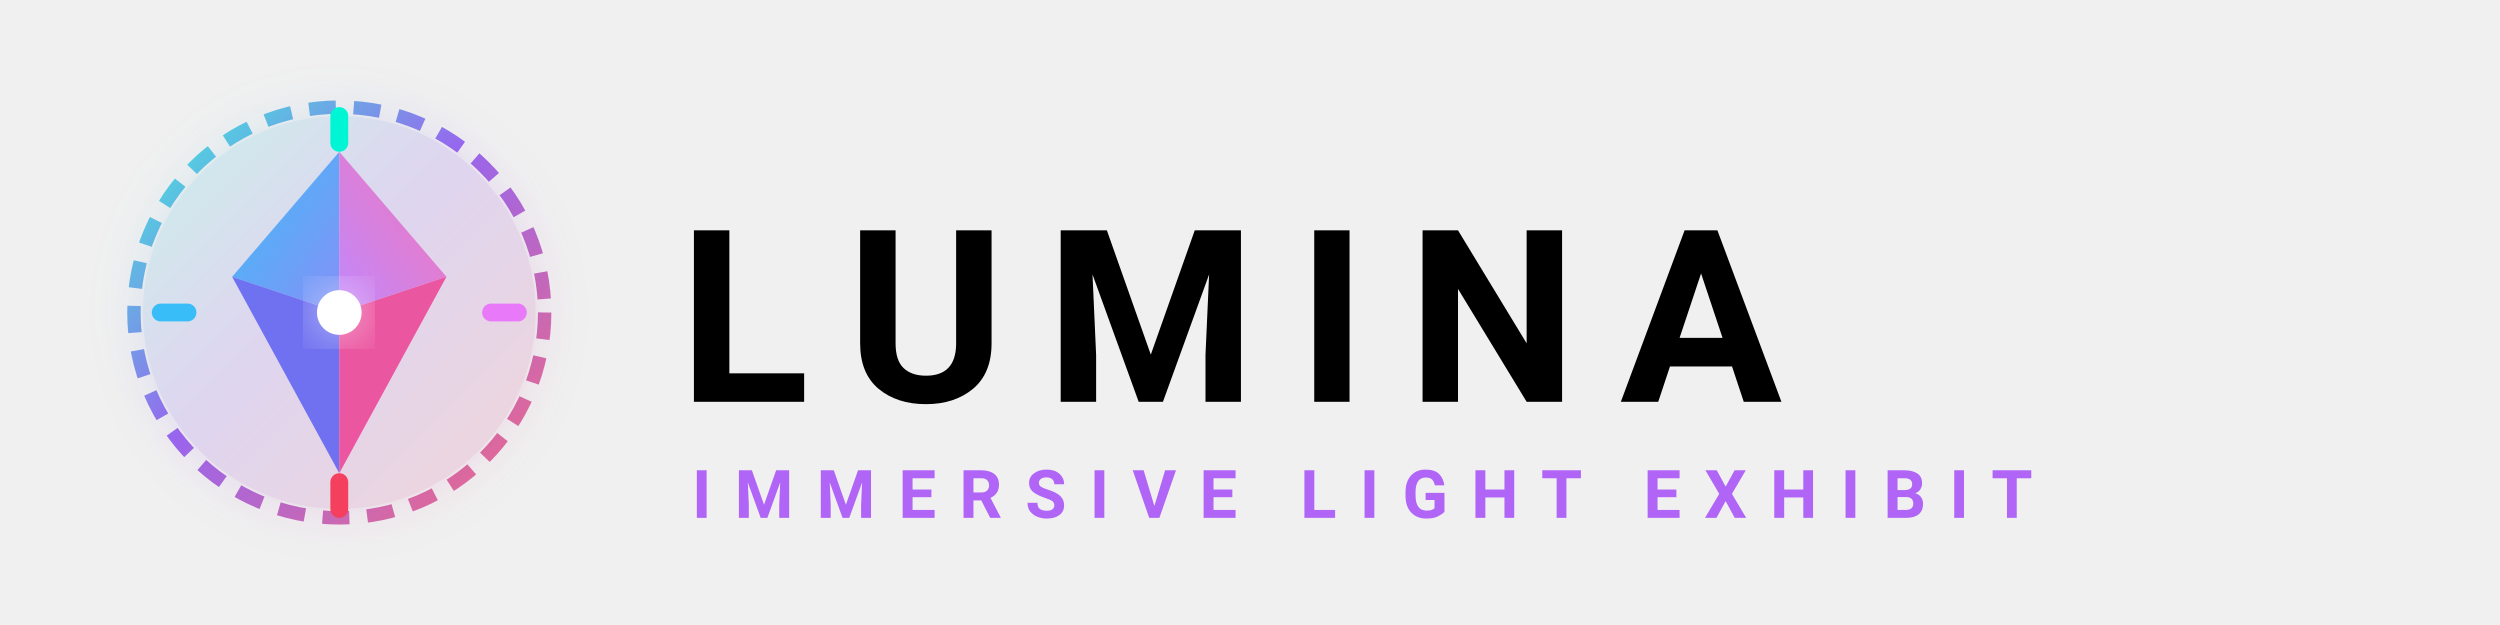
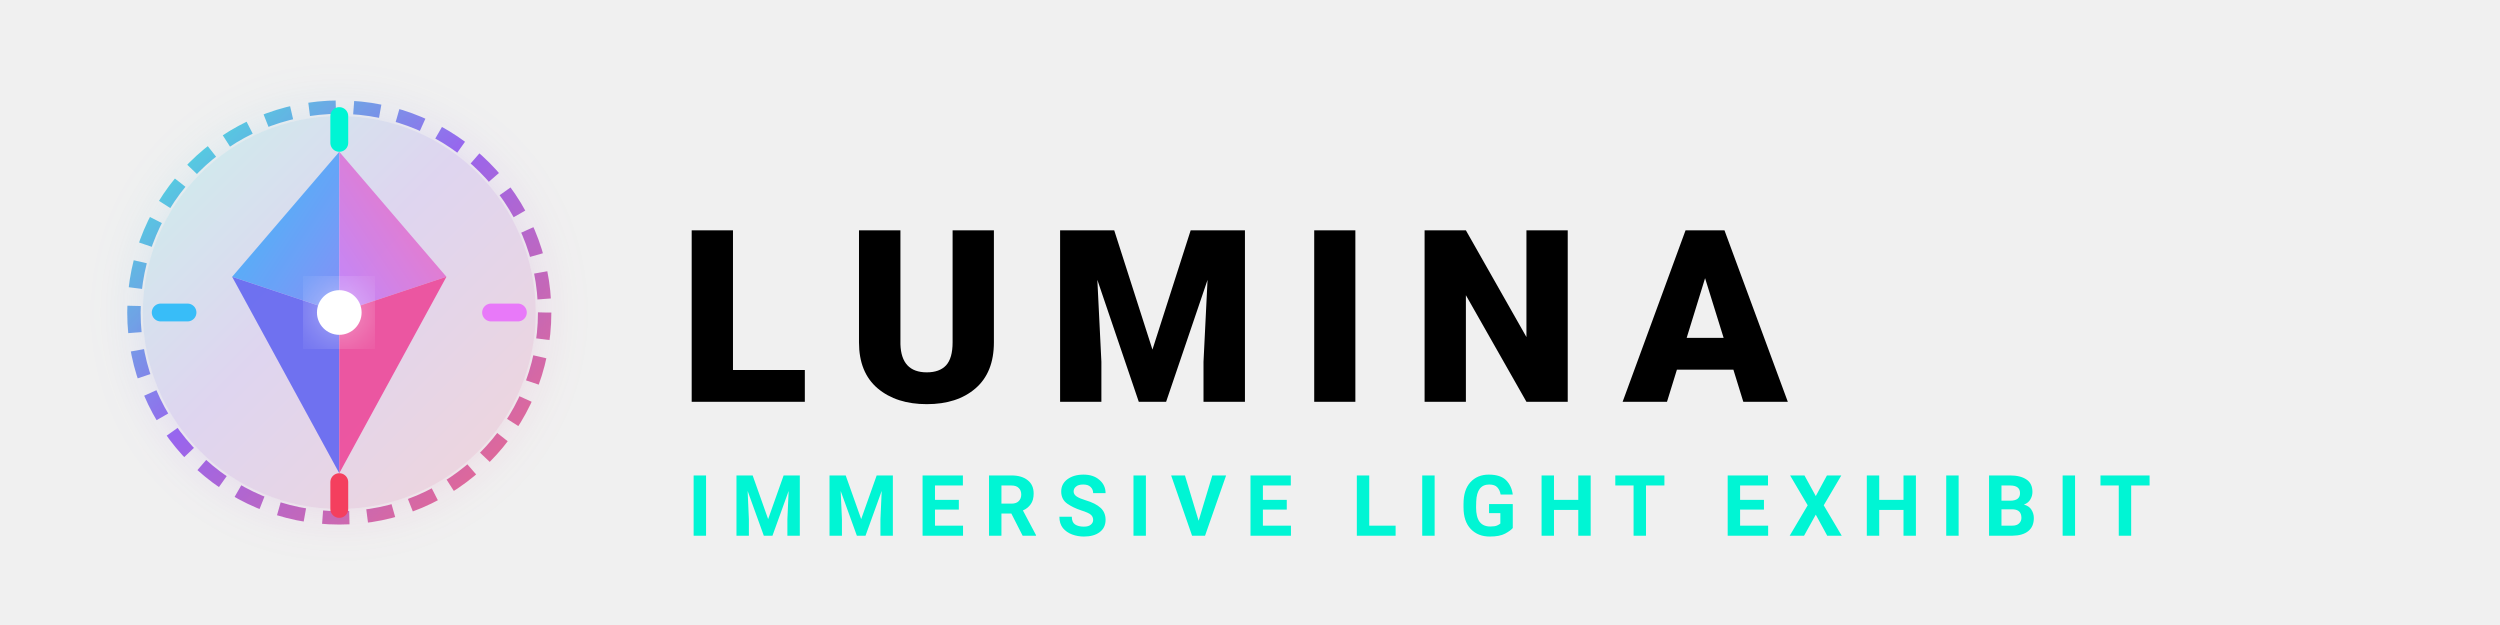
<svg xmlns="http://www.w3.org/2000/svg" viewBox="0 0 280 70" width="280" height="70">
  <defs>
    <linearGradient id="prismGrad" x1="0%" y1="0%" x2="100%" y2="100%">
      <stop offset="0%" stop-color="#00f5d4" />
      <stop offset="45%" stop-color="#7c3aed" />
      <stop offset="100%" stop-color="#f43f5e" />
    </linearGradient>
    <linearGradient id="facetGrad1" x1="0%" y1="0%" x2="100%" y2="100%">
      <stop offset="0%" stop-color="#38bdf8" />
      <stop offset="100%" stop-color="#818cf8" />
    </linearGradient>
    <linearGradient id="facetGrad2" x1="0%" y1="100%" x2="100%" y2="0%">
      <stop offset="0%" stop-color="#c084fc" />
      <stop offset="100%" stop-color="#f472b6" />
    </linearGradient>
    <filter id="lumGlow" x="-30%" y="-30%" width="160%" height="160%">
      <feGaussianBlur stdDeviation="3" result="blur" />
      <feComposite in="SourceGraphic" in2="blur" operator="over" />
    </filter>
  </defs>
  <g transform="translate(14, 11)">
    <circle cx="24" cy="24" r="22" fill="url(#prismGrad)" opacity="0.15" filter="url(#lumGlow)" />
    <circle cx="24" cy="24" r="23" fill="none" stroke="url(#prismGrad)" stroke-width="1.5" stroke-dasharray="3 2" opacity="0.75" />
    <polygon points="24,6 12,20 24,24" fill="url(#facetGrad1)" opacity="0.95" />
    <polygon points="24,6 36,20 24,24" fill="url(#facetGrad2)" opacity="0.95" />
    <polygon points="12,20 24,42 24,24" fill="#6366f1" opacity="0.9" />
    <polygon points="36,20 24,42 24,24" fill="#ec4899" opacity="0.9" />
    <circle cx="24" cy="24" r="2.5" fill="#ffffff" filter="url(#lumGlow)" />
    <line x1="24" y1="2" x2="24" y2="5" stroke="#00f5d4" stroke-width="2" stroke-linecap="round" />
    <line x1="24" y1="43" x2="24" y2="46" stroke="#f43f5e" stroke-width="2" stroke-linecap="round" />
    <line x1="4" y1="24" x2="7" y2="24" stroke="#38bdf8" stroke-width="2" stroke-linecap="round" />
    <line x1="41" y1="24" x2="44" y2="24" stroke="#e879f9" stroke-width="2" stroke-linecap="round" />
  </g>
  <g transform="translate(76, 26)">
-     <text x="0" y="19" font-family="'Outfit', -apple-system, BlinkMacSystemFont, 'Segoe UI', Roboto, sans-serif" font-size="27" font-weight="700" letter-spacing="4.5" fill="currentColor">
+     <text x="0" y="19" font-family="'Outfit', -apple-system, BlinkMacSystemFont, 'Segoe UI', Roboto, sans-serif" font-size="27" font-weight="800" letter-spacing="4.5" fill="currentColor">
      LUMINA
    </text>
-     <text x="1.5" y="32" font-family="'Outfit', -apple-system, BlinkMacSystemFont, 'Segoe UI', Roboto, sans-serif" font-size="7.5" font-weight="600" letter-spacing="2.6" fill="#a855f7" opacity="0.9">
+     <text x="1" y="34" font-family="'Outfit', -apple-system, BlinkMacSystemFont, 'Segoe UI', Roboto, sans-serif" font-size="9.5" font-weight="700" letter-spacing="2.1" fill="#00f5d4" opacity="1">
      IMMERSIVE LIGHT EXHIBIT
    </text>
  </g>
</svg>
